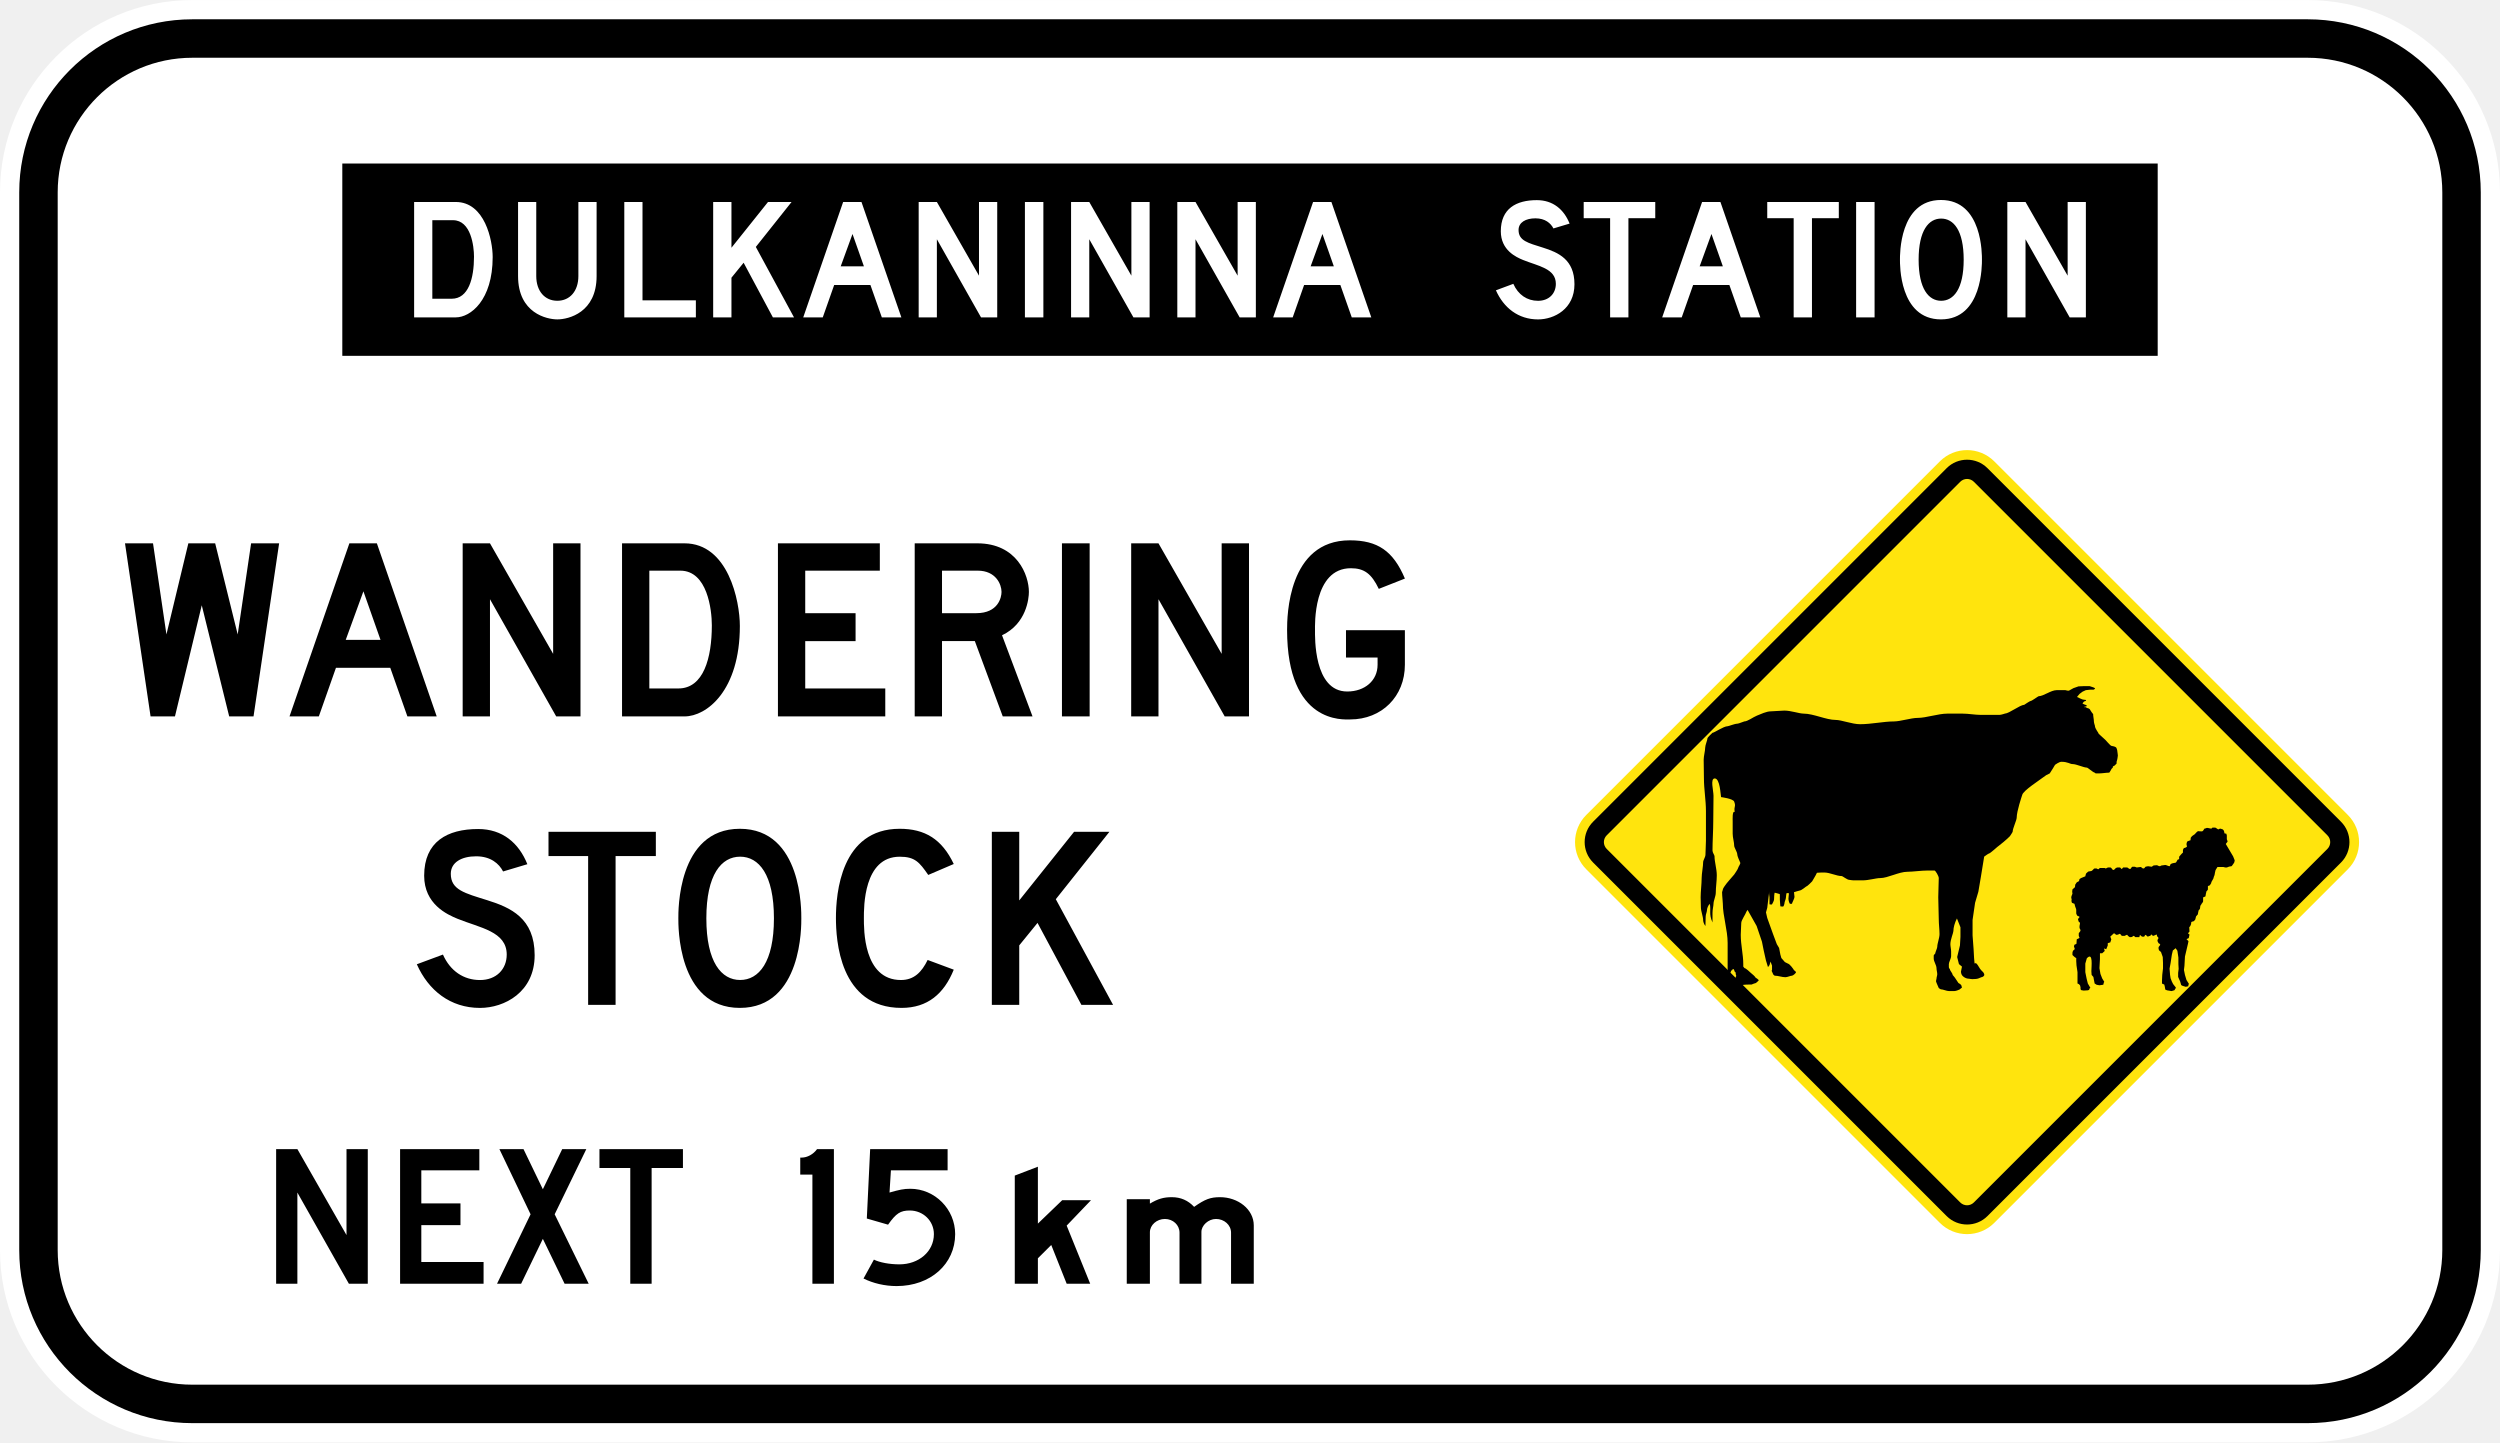
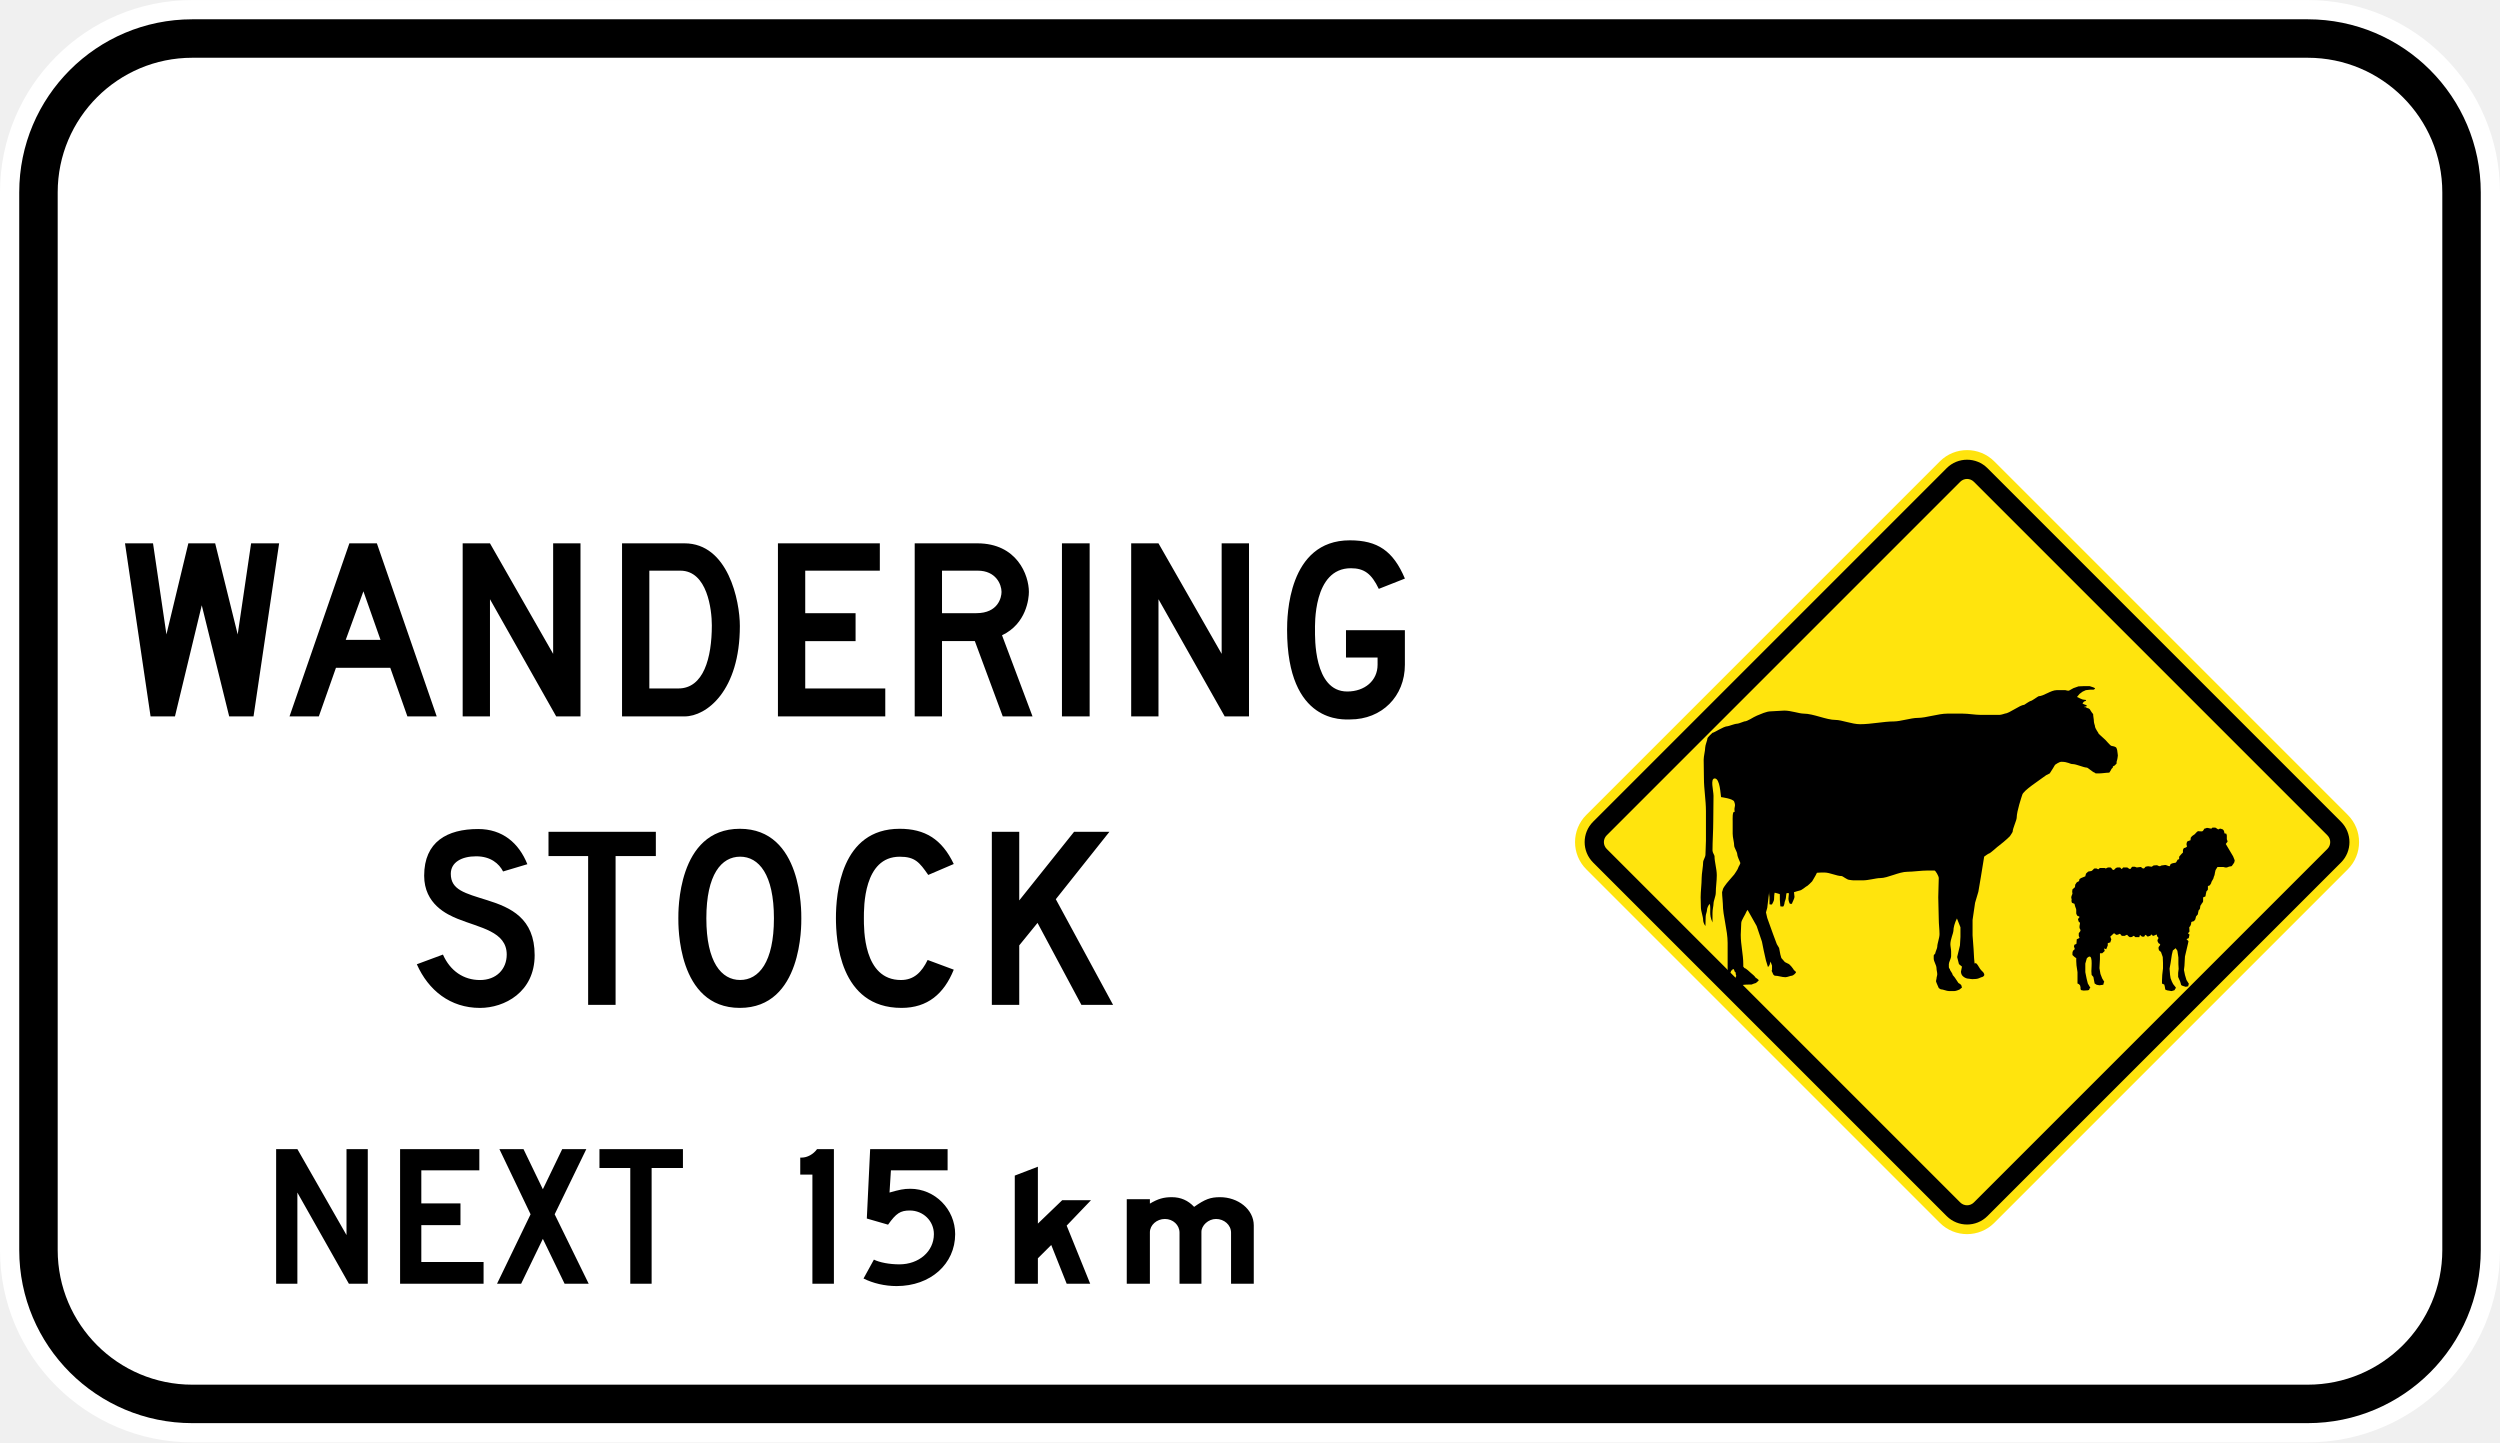
<svg xmlns="http://www.w3.org/2000/svg" version="1.1" width="91.72mm" height="52.92mm" viewBox="0 0 260 150">
  <g transform="scale(0.1)">
    <g id="panel">
      <path id="edge" fill="#fff" d="M200 0h2200a200 200 0 0 1 200 200v1100a200 200 0 0 1 -200 200h-2200a200 200 0 0 1 -200 -200v-1100a200 200 0 0 1 200 -200Z" />
      <path id="border" fill="#000" d="M200 20h2200a180 180 0 0 1 180 180v1100a180 180 0 0 1 -180 180h-2200a180 180 0 0 1 -180 -180v-1100a180 180 0 0 1 180 -180Z" />
      <path id="ground" fill="#fff" d="M200 60h2200a140 140 0 0 1 140 140v1100a140 140 0 0 1 -140 140h-2200a140 140 0 0 1 -140 -140v-1100a140 140 0 0 1 140 -140Z" />
    </g>
    <g id="legend">
-       <rect fill="#000" x="356" y="170" width="1888" height="200" />
-       <path fill="#fff" d="M474.06 330C489.24 330 512.38 312.31 512.38 267.3C512.38 249.88 504.27 210 473.98 210H430.69V330ZM492.96 266.88C492.96 289.47 487.23 310.62 469.77 310.62H449.62V228.94H471.1C489.9 228.94 492.96 256.14 492.96 266.88Z M579.63 332.1C591.36 332.1 620.47 325 620.47 287.06V210H601.51V287.06C601.51 302.64 592.66 312.74 579.61 312.74C566.56 312.74 557.71 302.64 557.71 287.06V210H538.78V287.06C538.78 325.81 568.95 332.1 579.63 332.1Z M649.27 330H723.7V312.31H668.2V210H649.27Z M803.8 330H825.76L786.06 256.74L823.23 210H798.73L760.71 257.58V210H741.7V330H760.71V288.75L773.38 273.17Z M917.1 330H937.42L895.93 210H876.87L835.36 330H855.68L867.55 296.31H905.23ZM886.6 243.27 898.47 276.94H874.33Z M1020.26 330H1037.11V210H1018.15V286.63L974.35 210H955.42V330H974.35V248.75Z M1065.91 330H1085.11V210H1065.91Z M1178.75 330H1195.6V210H1176.64V286.63L1132.84 210H1113.91V330H1132.84V248.75Z M1289.24 330H1306.09V210H1287.13V286.63L1243.33 210H1224.4V330H1243.33V248.75Z M1405.83 330H1426.15L1384.66 210H1365.6L1324.09 330H1344.41L1356.28 296.31H1393.96ZM1375.33 243.27 1387.19 276.94H1363.06Z  M1599.55 332.12C1616.44 332.12 1637.44 321.23 1637.44 295.55C1637.44 269.87 1620.71 262.5 1604.71 257.48C1589.01 252.54 1579.3 250.32 1579.3 239.12C1579.3 231.19 1586.77 227 1596.87 227C1606.96 227 1612.78 232.08 1615.56 237.51L1632.38 232.47C1626.49 217.75 1615.12 208.08 1598.29 208.08C1576.83 208.08 1560.84 216.88 1560.84 240.45C1560.84 260.22 1576.83 267.38 1583.98 270.31C1599.55 276.63 1618.08 279.09 1618.08 295.12C1618.08 305.22 1610.92 312.78 1599.55 312.78C1588.18 312.78 1578.89 306.48 1573.86 295.12L1555.75 301.85C1563.76 319.94 1578.92 332.12 1599.55 332.12Z M1693.56 226.84H1721.47V210H1647.04V226.84H1674.52V330H1693.56Z M1810.4 330H1830.73L1789.24 210H1770.17L1728.67 330H1748.99L1760.86 296.31H1798.54ZM1779.91 243.27 1791.77 276.94H1767.64Z M1884.44 226.84H1912.36V210H1837.93V226.84H1865.41V330H1884.44Z M1930.36 330H1949.56V210H1930.36Z M2018.59 207.92C1975.05 207.92 1975.96 265.69 1975.96 270C1975.96 274.31 1975.05 332.1 2018.59 332.1C2062.14 332.1 2061.22 274.31 2061.22 270C2061.22 265.69 2062.14 207.92 2018.59 207.92ZM1995.37 270C1995.37 239.49 2005.87 227.25 2018.8 227.25C2031.73 227.25 2042.23 239.5 2042.23 270C2042.23 300.5 2031.73 312.75 2018.8 312.75C2005.87 312.75 1995.37 300.5 1995.37 270Z M2152.47 330H2169.31V210H2150.35V286.63L2106.55 210H2087.62V330H2106.55V248.75Z" />
      <path fill="#000" d="M263.67 745 290.29 565H261.15L247.2 659.75L223.78 565H195.88L173.09 659.75L159.14 565H130L156.59 745H181.95L209.83 629.42L238.36 745Z M423.69 745H454.18L391.94 565H363.35L301.09 745H331.58L349.38 694.47H405.89ZM377.95 614.9 395.75 665.42H359.55Z M578.45 745H603.71V565H575.27V679.95L509.57 565H481.18V745H509.57V623.12Z M711.96 745C734.73 745 769.45 718.47 769.45 650.95C769.45 624.83 757.28 565 711.85 565H646.92V745ZM740.31 650.32C740.31 684.21 731.72 715.93 705.53 715.93H675.31V593.42H707.53C735.72 593.42 740.31 634.21 740.31 650.32Z M809.05 745H920.69V715.95H837.44V666.68H889.8V637.63H837.44V593.42H915.02V565H809.05Z M1013.82 666.65 1042.87 745H1073.83L1042.11 660.62C1067.57 648.57 1070.05 622.24 1070.05 615.56C1070.05 598.01 1057.67 565 1016.41 565H951.29V745H979.69V666.65ZM979.69 637.63V593.42H1016.81C1035.71 593.42 1041.59 607.68 1041.59 615.53C1041.59 621.34 1038.03 637.63 1015.44 637.63Z M1104.43 745H1133.23V565H1104.43Z M1273.7 745H1298.96V565H1270.52V679.95L1204.82 565H1176.43V745H1204.82V623.12Z M1338.57 655C1338.57 753.53 1397.7 748.15 1404.22 748.15C1437.09 748.15 1461.08 724.14 1461.08 691.32V655.32H1399.83V683.75H1432.68V691.32C1432.68 707.74 1419.41 719.1 1401.09 719.1C1366.08 719.1 1367.61 662.09 1367.61 655.32C1367.61 651.11 1365.34 590.9 1404.89 590.9C1418.8 590.9 1426.36 596.57 1433.94 612.36L1461.1 601.65C1448.9 572.81 1432.66 561.87 1403.82 561.87C1339.33 561.87 1338.57 641.21 1338.57 655Z" />
      <path fill="#000" d="M499.2 1048.17C524.54 1048.17 556.04 1031.84 556.04 993.32C556.04 954.8 530.95 943.75 506.94 936.21C483.38 928.81 468.83 925.48 468.83 908.67C468.83 896.79 480.03 890.49 495.17 890.49C510.32 890.49 519.05 898.12 523.21 906.26L548.45 898.71C539.61 876.63 522.56 862.12 497.31 862.12C465.11 862.12 441.13 875.33 441.13 910.67C441.13 940.33 465.11 951.06 475.85 955.47C499.2 964.95 526.99 968.63 526.99 992.69C526.99 1007.83 516.26 1019.17 499.2 1019.17C482.15 1019.17 468.22 1009.72 460.66 992.69L433.5 1002.77C445.52 1029.9 468.26 1048.17 499.2 1048.17Z M640.21 890.27H682.08V865H570.44V890.27H611.66V1045H640.21Z M769.43 861.87C704.11 861.87 705.48 948.54 705.48 955C705.48 961.46 704.11 1048.15 769.43 1048.15C834.74 1048.15 833.37 961.46 833.37 955C833.37 948.54 834.74 861.87 769.43 861.87ZM734.6 955C734.6 909.24 750.35 890.88 769.74 890.88C789.14 890.88 804.89 909.26 804.89 955C804.89 1000.74 789.14 1019.12 769.74 1019.12C750.35 1019.12 734.6 1000.74 734.6 955Z M937.57 1048.15C964.77 1048.15 981.78 1033.43 991.91 1008.39L964.75 998.29C958.61 1010.85 950.71 1019.15 936.96 1019.15C897.74 1019.15 898.44 965.87 898.44 954.71C898.44 943.41 898.04 890.92 935.7 890.92C951.59 890.92 956.18 896.63 965.38 909.87L991.91 898.5C979.55 872.49 961.78 861.87 935.68 861.87C874.46 861.87 869.37 929.37 869.37 954.68C869.37 976.6 872.79 1048.15 937.57 1048.15Z M1124.66 1045H1157.6L1098.04 935.11L1153.79 865H1117.05L1060.01 936.37V865H1031.51V1045H1060.01V983.12L1079.03 959.75Z" />
      <path fill="#000" d="M362.83 1335H382.49V1195H360.37V1284.41L309.27 1195H287.18V1335H309.27V1240.2Z M416.09 1335H502.92V1312.41H438.17V1274.08H478.89V1251.49H438.17V1217.1H498.51V1195H416.09Z M587.17 1335H612.23L576.86 1262.8L609.78 1195H584.72L564.57 1236.76L544.43 1195H519.37L551.8 1262.8L516.92 1335H541.98L564.57 1288.33Z M677.69 1214.65H710.26V1195H623.43V1214.65H655.49V1335H677.69Z M844.9 1335H867.26V1195H849.76C845.88 1200.41 839.54 1203.84 833.71 1203.84H832.26V1221.53H844.9Z M932.45 1337.45C967.85 1337.45 993.37 1314.37 993.37 1283.41C993.37 1257.53 972.31 1236.26 946.71 1236.26C939.83 1236.26 935.42 1237.24 925.1 1240.18L926.55 1217.1H985.51V1195H904.96L901.49 1267.2L923.59 1273.59C931.94 1261.8 936.37 1258.86 946.19 1258.86C960.1 1258.86 971.25 1269.67 971.25 1283.43C971.25 1301.54 955.55 1314.86 935.39 1314.86C925.06 1314.86 914.76 1312.9 908.86 1309.94L898.06 1329.59C907.88 1334.51 920.16 1337.45 932.45 1337.45Z M1109.34 1274.58 1134.63 1248.15H1104.69L1079.4 1272.48V1213.32L1055.37 1222.55V1335H1079.4V1308.57L1093.3 1294.72L1109.34 1335H1133.79Z M1280.29 1335H1303.92V1274.37C1303.92 1257.56 1287.46 1245 1268.89 1245C1258.75 1245 1253.28 1247.09 1241.88 1255.07C1235.55 1248.33 1227.94 1245 1218.66 1245C1210.27 1245 1204.33 1246.66 1195.89 1251.7V1247.09H1171.83V1335H1195.89V1281.51C1195.89 1273.98 1203.04 1267.66 1211.5 1267.66C1219.96 1267.66 1226.7 1273.96 1226.7 1281.91V1335H1249.48V1281.09C1249.48 1274.37 1256.68 1267.66 1264.66 1267.66C1273.11 1267.66 1280.29 1273.85 1280.29 1281.91Z" />
      <path fill="#ffe40d" d="M2017.46 479.75A40 40 0 0 1 2074.02 479.75L2441.72 847.46A40 40 0 0 1 2441.72 904.02L2074.02 1271.72A40 40 0 0 1 2017.46 1271.72L1649.75 904.02A40 40 0 0 1 1649.75 847.46L2017.46 479.75Z" />
      <path fill="#000" d="M2024.53 486.82A30 30 0 0 1 2066.95 486.82L2434.65 854.53A30 30 0 0 1 2434.65 896.95L2066.95 1264.65A30 30 0 0 1 2024.53 1264.65L1656.82 896.95A30 30 0 0 1 1656.82 854.53L2024.53 486.82Z" />
      <path fill="#ffe40d" d="M2038.67 500.97A10 10 0 0 1 2052.81 500.97L2420.5 868.67A10 10 0 0 1 2420.5 882.81L2052.81 1250.5A10 10 0 0 1 2038.67 1250.5L1670.97 882.81A10 10 0 0 1 1670.97 868.67L2038.67 500.97Z" />
      <g transform="translate(1768.67 713.5) scale(0.99)">
        <path fill="#000" d="M269.223 244.05L272.932 253.322L272.932 263.397L272.406 272.399L269.486 284.591L271.34 292.009L274.523 294.659L273.465 299.959C273.465 302.084 274.523 304.201 276.115 305.26C277.699 306.581 279.824 307.384 281.941 307.384C284.591 307.91 286.716 307.91 288.833 307.647C290.95 307.647 293.075 306.581 294.929 305.792C295.725 305.792 297.316 304.997 297.842 303.938C298.105 302.872 297.842 302.084 297.316 301.288C296.513 299.959 295.455 299.434 294.659 298.368C293.075 296.783 291.746 293.6 289.891 291.483C289.358 291.483 288.3 290.424 287.774 291.483L287.241 285.65L286.716 276.115L285.657 261.805L285.657 245.641L288.3 227.623L291.746 215.964L294.396 200.326L297.842 179.124C299.959 177.54 302.346 175.948 302.609 175.948C304.201 175.948 312.684 167.735 313.21 167.735C313.473 167.735 322.482 160.318 324.869 157.667C324.869 157.667 327.782 153.426 327.782 152.893C327.782 149.454 332.024 140.97 332.024 138.057C332.024 131.428 337.324 115.797 337.857 114.206C338.916 109.701 355.606 99.101 363.03 93.537L366.739 91.683C368.061 89.829 372.032 83.207 372.302 82.674C372.302 82.674 376.544 79.491 378.924 79.491C385.816 79.491 387.933 81.878 390.583 81.878C394.825 81.878 402.243 85.587 405.689 85.587C406.747 85.587 411.785 90.354 413.902 90.887L414.961 91.683C415.494 91.683 416.29 91.683 416.552 91.683C417.085 91.683 418.144 91.683 418.677 91.683C422.115 91.683 426.094 90.887 429.27 90.887C429.27 90.887 431.132 88.237 431.132 87.974C431.132 87.441 432.453 85.85 432.986 85.587C432.986 85.587 432.986 84.265 433.249 84.265L434.841 83.47L436.958 81.352C436.958 81.352 436.958 79.761 436.958 79.491C436.958 78.965 437.754 77.374 437.754 76.578C437.754 75.782 438.279 74.198 438.279 72.869C438.279 71.277 437.754 69.686 437.754 68.627C437.754 67.306 436.958 64.918 436.425 64.393C435.366 63.334 431.658 62.801 431.658 62.801C430.336 62.801 425.036 55.909 423.97 55.384L418.144 50.083C418.144 49.025 414.172 44.783 414.172 41.6C414.172 41.6 413.106 38.424 413.106 37.095C413.106 34.708 412.318 31.795 412.318 29.415C412.318 29.152 410.193 27.028 410.193 26.495C410.193 26.495 408.872 24.64 408.872 24.377C408.872 24.114 407.28 23.319 407.28 23.319C406.485 23.319 405.163 22.523 404.097 21.99C404.097 21.99 402.243 22.253 402.776 21.99C403.039 21.464 405.163 21.464 405.689 20.931C405.959 20.669 404.893 19.873 404.893 19.873C404.36 19.61 401.184 18.814 401.184 18.018L402.776 16.164C403.039 15.901 404.893 15.901 404.893 14.835C404.893 14.31 402.776 14.31 402.776 14.31C400.659 14.31 397.475 12.192 395.358 11.397L398.001 8.213L401.184 5.826L404.63 4.242L409.398 3.709L412.844 3.709L414.172 2.913L414.172 2.117L412.581 1.321L408.602 0L402.776 0L396.942 0.263L391.642 2.117L386.875 4.768C385.283 5.038 383.962 4.242 383.166 4.242C380.253 4.242 376.011 4.242 373.894 4.242C368.061 4.242 360.11 10.601 355.08 10.601C354.547 10.601 347.925 15.631 346.596 15.631C345.801 15.631 339.975 19.61 339.975 19.61C335.2 19.873 324.336 28.619 319.569 28.882C319.569 28.882 315.597 30.211 314.006 30.211C307.114 30.211 300.229 30.211 294.133 30.211C288.3 30.211 281.415 28.882 275.049 28.882C270.544 28.882 263.923 28.882 259.418 28.882C249.35 28.882 237.158 33.386 227.886 33.386C220.994 33.386 209.868 37.095 202.976 37.095C192.375 37.095 179.394 40.008 167.472 40.008C158.989 40.008 148.125 35.511 141.766 35.511C131.961 35.511 118.448 28.882 108.117 28.882C103.605 28.882 94.866 25.706 87.974 25.706C84.265 25.706 77.111 26.495 73.665 26.495C69.16 26.495 63.064 29.415 59.092 31.006C55.114 32.591 49.287 37.095 45.841 37.095C45.316 37.095 40.016 39.483 38.424 39.483C35.774 39.483 29.415 42.133 28.356 42.133C24.114 42.133 14.31 49.025 12.455 49.025C12.455 49.025 7.155 53.792 7.155 54.851C7.155 56.705 4.768 62.005 4.768 64.656C4.768 68.102 3.183 73.402 3.183 77.374C3.183 83.47 3.446 91.15 3.446 96.983C3.446 108.11 5.563 120.039 5.563 131.166C5.563 140.97 5.563 152.367 5.563 162.435C5.563 167.735 5.038 172.765 5.038 177.54C5.038 179.124 2.65 183.366 2.65 184.425C2.65 189.462 1.059 196.88 1.059 201.654C1.059 208.013 0 215.694 0 221.79C0 225.499 0.263 229.208 0.263 232.391C0.263 236.632 2.65 241.933 2.65 246.167C2.65 247.226 3.446 250.146 5.038 252C5.038 247.226 5.3 244.846 5.3 241.933C5.3 239.808 6.622 237.158 6.622 235.567C6.622 233.449 7.951 230.266 9.542 228.682C10.331 230.799 10.068 235.567 10.068 237.691C10.068 240.341 10.331 243.517 12.455 248.292C12.455 244.583 12.455 240.867 12.455 238.224C12.455 234.508 13.514 230.799 13.514 228.682C13.514 225.499 15.901 220.731 15.901 217.023C15.901 211.189 16.96 205.093 16.96 198.734C16.96 191.85 14.572 184.958 14.572 178.599C14.572 177.54 12.455 174.89 12.455 172.765C12.455 162.435 13.251 152.367 13.251 142.029C13.251 133.283 13.514 124.274 13.514 115.265C13.514 109.701 9.805 96.983 14.843 96.983C20.406 96.983 20.931 114.469 21.464 116.593C21.464 116.593 34.182 118.185 35.241 121.361C37.365 126.924 34.715 125.865 35.774 132.224C33.124 130.64 33.649 139.912 33.649 142.029C33.649 146.271 33.649 151.308 33.649 155.017C33.649 159.252 35.241 164.026 35.241 167.735C35.241 169.589 38.424 174.357 38.424 176.481C38.424 178.599 40.541 182.84 41.6 185.491C42.133 186.549 39.483 189.995 39.483 190.791C39.483 191.85 35.241 197.938 35.241 197.938C33.649 200.063 27.298 206.685 25.173 210.131C25.173 210.131 23.319 212.781 23.319 213.576C23.319 214.372 22.523 215.694 22.523 216.49C22.523 220.731 23.319 226.032 23.319 228.682C23.319 241.4 28.356 256.235 28.356 269.756C28.356 273.728 28.356 280.882 28.356 286.183C28.356 290.424 28.356 294.659 28.356 298.901C28.356 299.959 29.415 300.492 29.415 301.551C29.415 302.084 29.941 302.872 29.941 302.872C30.473 302.084 32.065 299.959 32.065 298.901L33.124 298.368L33.649 297.309L34.715 297.309L35.241 298.368C35.241 298.901 35.774 299.434 35.774 299.959C35.774 299.959 36.832 300.492 36.832 301.288C36.832 301.288 36.832 302.346 36.832 302.609C36.832 302.872 37.365 303.668 37.365 304.201C37.365 304.201 37.365 304.997 36.832 305.522C36.3 306.581 36.832 307.384 36.832 307.91C37.891 309.238 38.424 311.093 39.483 312.151C41.074 312.677 42.133 313.21 43.724 314.006C46.637 313.473 50.083 313.473 53.529 313.473C54.851 312.947 56.705 312.151 58.034 311.881C58.83 311.093 60.151 310.297 60.947 309.238C60.947 308.968 60.947 308.705 60.947 308.705C59.618 307.647 59.092 306.851 58.034 306.581C56.705 304.464 54.325 302.609 52.734 301.288C51.938 300.492 47.433 296.25 46.104 296.25L44.783 294.659C44.783 294.133 44.783 292.009 44.783 292.009C44.783 281.941 42.133 271.873 42.133 261.273C42.133 257.826 42.658 252 42.658 248.817C42.658 245.904 47.17 239.808 48.229 236.632C48.229 236.632 48.755 236.099 49.287 235.041L58.83 252L64.393 268.427L66.247 277.699L68.627 288.3L70.752 295.192L72.343 293.067L73.402 289.366L74.993 293.6L74.993 298.368C73.665 298.901 76.052 301.288 76.052 302.609C76.052 302.609 77.374 304.201 77.907 304.201C81.615 304.201 85.324 305.792 89.033 305.792C91.157 305.792 94.333 304.201 95.925 304.201C96.983 304.201 100.166 301.551 100.166 300.492C100.166 299.959 98.042 298.368 98.042 298.368C97.516 297.309 93.8 292.009 91.683 291.483C91.683 291.483 89.566 290.424 88.507 289.891L84.791 285.65L83.732 281.941L82.411 275.049L80.024 271.077L76.052 260.477L69.956 243.517L68.627 237.691L69.956 232.924L72.073 215.431C71.548 218.607 72.343 220.198 72.343 221.79C72.343 224.177 72.343 227.09 72.343 229.208C72.343 229.208 74.723 229.741 74.993 229.208C75.256 228.682 77.111 225.499 77.111 224.177C77.111 222.323 77.374 217.023 77.907 217.023C77.907 217.023 83.207 218.344 83.207 218.607C83.207 219.14 83.207 222.586 83.207 224.177C83.207 226.557 83.732 230.266 83.732 231.332C83.732 231.332 86.916 231.858 86.916 231.332C87.441 230.799 87.974 228.682 87.974 228.682C87.974 226.557 89.566 223.907 89.566 222.323C89.566 220.994 90.099 218.607 90.099 217.811C90.099 217.285 92.742 217.285 92.742 217.811C92.742 218.877 92.216 221.527 92.216 223.382C92.216 225.236 93.275 228.149 93.8 228.682L95.925 228.682C95.925 227.623 98.575 223.382 98.575 221.264C98.575 220.198 98.042 217.023 98.042 216.49C98.042 216.49 103.875 214.635 104.401 214.635C105.73 214.635 111.03 210.394 111.03 210.394C112.089 210.394 117.126 205.093 117.126 205.093C117.126 204.83 121.098 198.734 122.156 196.084C123.748 195.821 128.515 195.821 130.107 195.821C135.67 195.821 142.825 199.53 148.125 199.53C149.184 199.53 153.959 203.509 156.076 203.509C156.601 203.509 158.989 204.035 160.318 204.035C161.902 204.035 164.289 204.035 165.881 204.035C167.202 204.035 169.589 204.035 170.385 204.035C176.481 204.035 184.162 201.654 188.666 201.654C196.617 201.654 208.276 195.025 217.285 195.025C223.119 195.025 231.595 193.704 238.749 193.704C240.604 193.704 245.641 193.704 245.641 193.704C246.7 193.704 250.146 199.53 250.146 201.654C250.146 208.013 249.613 214.898 249.613 221.79C249.613 229.208 250.146 237.691 250.146 244.846C250.146 250.146 250.942 255.709 250.942 260.477C250.942 264.718 248.555 270.281 248.555 273.99C248.555 275.319 246.437 279.554 246.437 280.882C246.437 280.882 244.846 282.474 244.846 282.999C244.846 283.532 244.846 285.65 244.846 286.183C244.846 289.366 247.759 293.067 247.759 296.25C247.759 298.368 248.555 300.492 248.555 302.609C248.555 304.201 247.759 305.792 247.759 307.384C247.759 307.91 247.233 308.968 247.233 310.027C247.759 312.151 249.35 315.064 250.146 317.182C250.146 317.182 252 318.51 252.263 318.51C254.651 318.51 258.359 320.365 261.01 320.365C262.331 320.365 264.718 320.365 266.31 320.365C268.164 320.365 270.544 319.306 271.873 318.773C271.873 318.773 273.99 317.182 274.523 316.656L273.99 314.802C273.99 313.473 270.814 311.881 270.814 311.881C270.281 310.823 267.631 307.384 267.106 306.318C267.106 306.318 265.514 304.201 264.718 303.405C264.718 301.551 261.805 298.901 261.805 297.309C261.805 297.309 260.747 296.25 260.747 295.192C260.747 294.659 260.747 293.067 260.747 292.009C260.747 289.891 263.127 286.183 263.127 283.532C263.127 282.474 263.127 280.087 263.127 278.765C263.127 276.115 262.331 273.465 262.331 271.077C262.331 266.31 265.514 259.155 265.514 257.301C265.514 253.592 266.836 248.817 269.223 244.05M501.876 292.009L502.146 297.046L501.613 301.288L501.613 305.522L503.731 310.297L504.797 314.006L506.118 314.802L509.564 315.86L512.214 315.327L512.477 314.802L512.214 314.006L513.01 312.947L510.36 308.705L508.768 303.405L507.71 298.105L508.235 293.863L508.768 284.065L511.944 270.552L512.477 267.894L510.36 265.777L512.74 264.718L513.536 261.01L511.944 259.681L513.536 257.826L513.273 253.322C514.864 252 515.39 249.613 515.39 248.022C515.39 247.496 518.04 246.963 518.04 246.963C518.04 246.963 519.632 245.371 519.632 245.108C519.632 244.583 520.428 242.458 520.428 241.933L522.282 239.808C522.282 239.012 523.078 236.099 523.078 235.837C523.078 235.304 524.399 234.245 524.399 234.245C524.399 234.245 524.932 231.858 524.932 230.799L525.991 229.208C525.991 228.682 527.845 227.09 527.845 226.032C527.845 225.236 527.845 223.119 527.845 222.053C527.845 221.79 530.233 220.994 530.233 220.994C530.233 220.731 530.758 219.14 530.758 218.081C530.758 217.548 531.291 216.752 531.291 215.694C531.291 215.694 532.883 214.109 532.883 213.576C532.883 212.781 532.883 210.664 532.883 210.131C532.883 209.868 534.737 209.598 535 209.072L536.329 206.955C536.329 205.093 538.979 202.713 538.979 200.588C538.979 200.588 540.037 198.471 540.037 197.413C540.037 196.88 540.57 194.762 540.57 194.762C540.57 193.441 541.629 192.112 542.951 189.995L549.047 189.995L551.164 190.521L552.755 190.521L554.873 189.725L555.939 189.462L556.201 189.462L557.26 189.199L557.793 189.199L558.589 188.141L560.443 185.491L560.969 183.629L560.969 182.84L559.377 178.862L551.697 165.881C552.222 164.552 553.551 164.026 553.551 162.968C553.551 162.435 552.755 161.376 552.755 160.843C552.755 159.252 552.755 157.93 552.755 156.871L552.222 155.017L550.368 154.747C550.368 154.747 549.842 152.893 549.842 152.367C549.842 151.834 548.514 150.513 548.514 150.513C547.988 150.513 546.659 149.717 545.863 149.717C545.075 149.717 544.009 150.513 544.009 150.513C542.951 150.513 541.359 148.651 540.57 148.651C540.037 148.651 538.979 148.651 537.65 148.651C537.387 148.651 536.854 149.717 536.329 149.717C535.263 149.717 533.408 148.921 531.824 148.921C531.291 148.921 530.233 149.717 529.174 149.717C529.174 149.717 527.845 152.097 527.319 152.367C526.261 152.893 523.874 152.367 522.545 152.367C521.756 152.367 519.099 155.543 519.099 155.543L516.456 157.397C516.456 157.397 514.864 158.989 514.864 159.252C514.864 159.785 514.602 161.902 514.602 161.902C514.069 161.902 511.944 162.968 511.156 163.23C511.156 163.23 510.36 165.085 510.36 165.881C510.36 166.669 510.886 168.268 510.886 168.268C510.886 169.327 508.235 170.122 507.71 170.122C507.71 170.122 506.651 171.444 506.651 172.503C506.651 172.765 506.651 174.627 506.651 174.89C506.651 174.89 504.527 176.744 504.527 177.007C504.264 177.54 502.672 178.862 502.672 179.394C502.672 179.394 502.672 180.986 502.672 181.782L501.088 182.307C501.088 182.307 499.496 185.491 498.963 185.491C498.963 185.491 496.313 186.016 496.05 186.016C495.517 186.016 493.933 186.812 493.663 187.075C493.4 187.075 493.13 189.199 492.604 189.199C491.276 189.199 489.158 187.871 488.1 187.871C487.041 187.871 485.712 188.403 484.128 188.403C483.858 188.403 482.799 189.199 482.537 189.199C480.945 189.199 479.887 188.141 479.354 188.141C477.769 188.141 476.44 188.403 475.915 188.403C475.382 188.403 474.316 189.725 473.79 189.725C472.469 189.725 471.14 189.199 470.081 189.199C469.286 189.199 467.694 189.725 467.431 189.725C466.898 189.725 466.636 191.579 465.044 191.579C463.723 191.579 463.19 189.995 462.131 189.995C460.81 189.995 459.218 190.521 458.159 190.521C457.626 190.521 456.568 189.725 455.772 189.725C455.509 189.725 454.443 189.725 453.918 189.725C452.326 189.725 452.326 192.112 451.005 192.112C449.946 192.112 448.617 190.521 448.084 190.521C446.5 190.521 444.908 190.521 443.85 190.521C443.587 190.521 442.784 192.112 442.258 192.112C441.725 192.112 441.2 190.521 440.404 190.521C439.608 190.521 438.549 190.521 437.754 190.521C437.491 190.521 436.162 191.054 436.162 191.054C436.162 191.054 434.571 193.171 433.512 193.171C432.453 193.171 431.658 190.521 430.336 190.521C430.336 190.521 429.007 190.521 428.212 190.521C427.153 190.521 426.094 191.579 425.561 191.579C425.299 191.579 424.503 191.054 424.503 191.054C423.444 191.054 422.648 191.054 421.59 191.054C421.057 191.054 419.998 191.054 419.473 191.054C418.94 191.054 418.407 192.375 417.611 192.375C417.085 192.375 416.027 191.579 416.027 191.579C415.494 191.579 413.902 191.579 413.639 191.579C413.106 191.579 411.252 194.23 410.456 194.23C410.456 194.23 407.813 194.762 407.28 194.762C407.017 194.762 404.893 196.88 404.893 196.88C404.893 196.88 404.097 199.267 404.097 199.8L399.593 201.654L398.001 202.713L397.475 204.83L395.088 206.159L393.504 208.539L393.234 211.189L390.583 213.576L390.321 215.964L390.583 218.081L389.525 220.731L389.262 222.849L389.788 223.382L389.525 225.769L390.058 227.623L392.708 228.682C393.504 232.653 394.562 233.712 394.562 235.041C394.562 235.837 394.562 237.954 394.562 238.749C394.562 239.545 395.884 241.4 395.884 241.4C395.884 241.4 398.001 241.933 398.001 242.458C398.001 242.991 396.417 244.583 396.417 244.583C396.417 245.904 397.213 246.963 397.213 247.496C397.213 248.022 398.534 248.022 398.534 248.817C398.534 250.146 398.001 251.467 398.001 252C398.001 252.526 398.001 253.322 398.001 253.855C398.001 254.651 399.067 255.709 399.067 256.505C399.067 257.826 397.213 259.155 397.213 259.681C397.213 260.214 397.213 261.273 397.213 262.331C397.213 262.864 398.001 264.185 398.001 264.185C398.001 264.981 395.088 265.777 395.088 266.04C395.088 267.106 394.825 269.486 394.825 270.552C394.825 270.814 392.971 271.61 392.708 271.61C392.708 271.61 392.175 272.932 392.175 273.195C392.175 274.261 392.971 275.319 392.971 275.845C392.971 276.911 391.642 277.436 391.642 277.436C391.642 277.699 390.583 278.765 390.583 280.087C390.583 280.612 390.583 281.941 390.583 282.474C390.583 282.737 394.3 285.913 394.562 285.65L394.562 288.833L394.825 293.337L395.884 300.492L395.884 304.201L395.884 312.414L397.213 312.947L398.534 314.269L399.067 316.393L399.067 318.248L399.593 319.306L402.243 319.832L406.747 319.569L408.339 319.036L408.076 318.248L409.398 316.919L406.747 312.414L405.426 307.114L404.097 300.492L404.097 291.483L405.689 285.913C412.581 278.765 410.456 294.659 410.456 299.434L410.726 303.405L412.581 305.522L413.106 308.443L413.902 312.414L416.027 313.743L418.94 314.269L422.648 313.743L423.444 312.947L423.174 311.881L423.707 311.356L423.97 310.56L421.853 307.114L419.998 302.346L418.94 296.25L419.473 286.708L419.473 280.612L421.853 280.612L424.503 278.232L423.707 275.582L426.094 276.378L427.686 272.399L427.686 270.019L430.336 269.223L431.395 266.04L430.336 263.127L433.512 260.214C434.045 259.155 435.366 260.214 435.366 260.214C435.366 260.214 436.162 261.273 436.695 261.273C437.491 261.273 438.279 261.01 438.549 261.01C438.812 261.01 439.608 260.214 440.404 260.214C441.2 260.214 441.725 262.331 442.784 262.331C443.054 262.331 444.908 262.331 445.441 262.331C445.967 262.331 446.763 261.273 448.084 261.273C448.355 261.273 448.88 262.331 448.88 262.331C449.413 262.594 450.472 263.66 450.735 263.66C451.005 263.66 452.326 263.66 452.326 263.66C453.385 263.66 454.443 262.331 454.976 262.331C455.509 262.331 456.305 263.66 456.568 263.66C457.093 263.66 458.159 263.66 458.685 263.66C459.218 263.66 460.277 263.66 460.81 263.66C461.072 263.66 461.072 261.535 461.598 261.535C462.131 261.535 463.19 263.127 463.723 263.127C463.723 263.127 465.314 263.397 465.84 263.127C466.373 263.127 466.636 261.273 467.431 261.273C467.957 261.273 469.023 263.127 469.819 263.127C470.081 263.127 471.403 262.331 472.469 262.331C472.469 262.331 472.732 261.01 473.79 261.01C474.316 261.01 474.316 262.331 475.382 262.331C476.44 262.331 477.769 261.01 479.354 261.01L479.354 262.331C479.354 263.127 480.945 263.66 480.945 264.718C480.945 265.251 479.887 266.04 479.887 267.369C479.887 268.427 480.945 269.486 480.945 270.019C480.945 270.019 482.799 270.814 482.799 271.61C482.799 272.399 480.945 273.465 480.945 275.049C480.945 275.582 481.478 277.436 481.478 277.436C481.478 277.436 482.799 278.765 483.595 279.291L485.45 284.591L485.712 290.687L485.712 296.513L484.917 303.405L484.654 309.238L484.654 312.414L485.712 312.947L487.041 313.473L487.574 315.597L488.1 318.773L489.954 319.569L494.729 320.365L497.372 319.569L498.43 319.036L497.905 318.248L498.963 317.715L499.226 316.656L496.313 312.947L494.992 310.297L493.663 306.851L493.13 303.405L492.604 296.783L493.663 290.95L494.992 282.211L496.05 277.699C496.313 277.436 497.905 276.378 498.963 275.319L500.818 277.969L501.876 285.124L501.876 292.009Z" />
      </g>
    </g>
  </g>
</svg>
